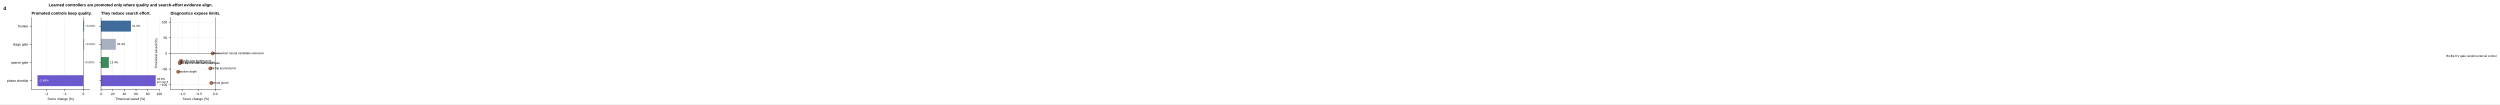
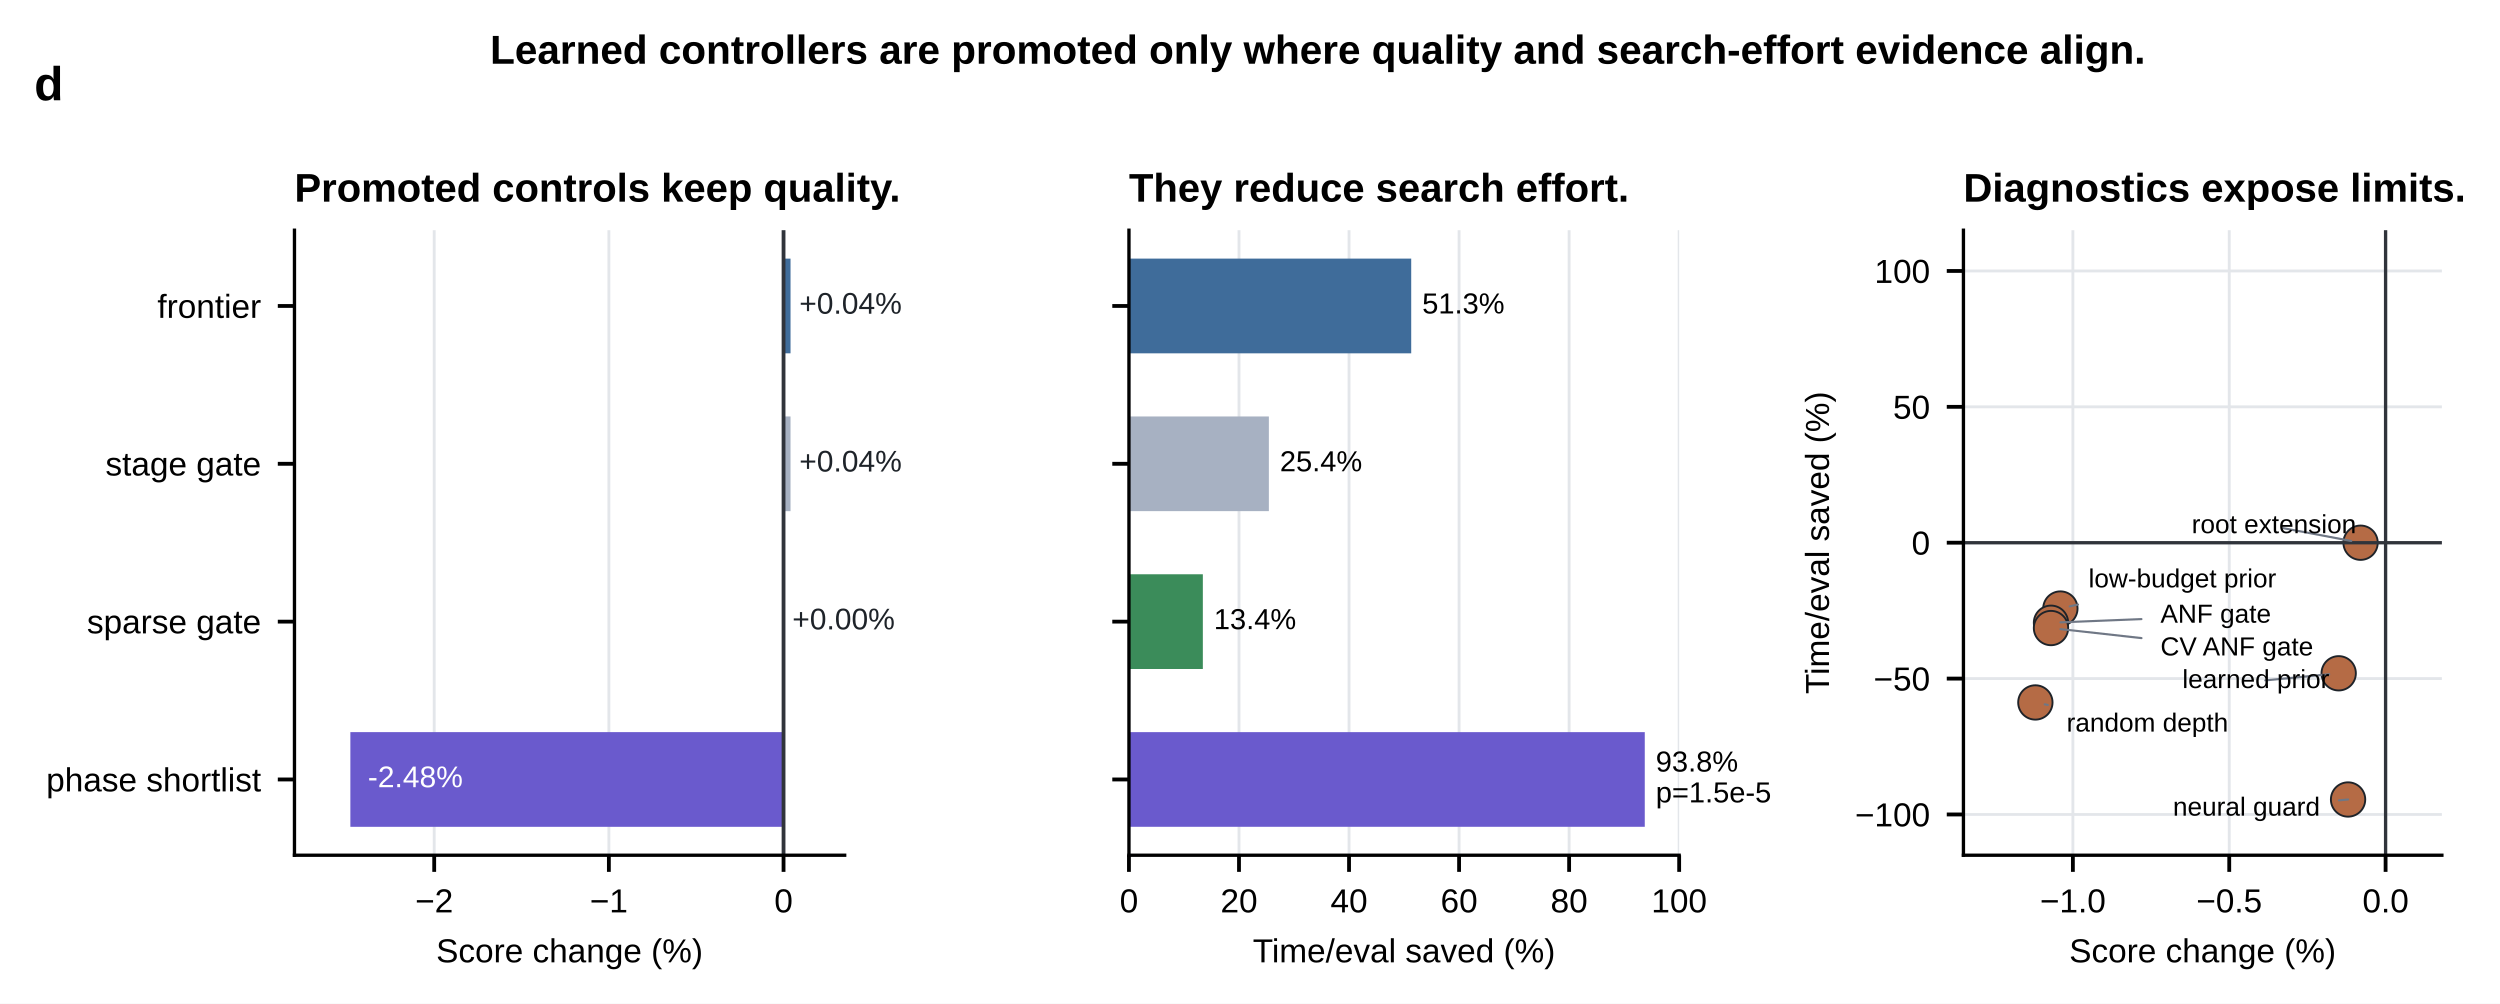
- <svg xmlns="http://www.w3.org/2000/svg" xmlns:xlink="http://www.w3.org/1999/xlink" width="5295.496pt" height="220.531pt" viewBox="0 0 5295.496 220.531" version="1.1">
+ <svg xmlns="http://www.w3.org/2000/svg" xmlns:xlink="http://www.w3.org/1999/xlink" width="525.063pt" height="210.791pt" viewBox="0 0 525.063 210.791" version="1.1">
  <defs>
    <style type="text/css">*{stroke-linejoin: round; stroke-linecap: butt}</style>
  </defs>
  <g id="figure_1">
    <g id="patch_1">
-       <path d="M 0 220.531 L 5295.496 220.531 L 5295.496 0 L 0 0 z " style="fill: #ffffff" />
+       <path d="M 0 210.791 L 525.063 210.791 L 525.063 0 L 0 0 z " style="fill: #ffffff" />
    </g>
    <g id="axes_1">
      <g id="patch_2">
-         <path d="M 66.816 189.36 L 190.352 189.36 L 190.352 36.9 L 66.816 36.9 z " style="fill: #ffffff" />
+         <path d="M 61.846 179.62 L 177.404 179.62 L 177.404 48.351 L 61.846 48.351 z " style="fill: #ffffff" />
      </g>
      <g id="matplotlib.axis_1">
        <g id="xtick_1">
          <g id="line2d_1">
-             <path d="M 98.19 189.36 L 98.19 36.9 " clip-path="url(#pcf28339471)" style="fill: none; stroke: #e3e6ea; stroke-width: 0.6; stroke-linecap: square" />
+             <path d="M 91.194 179.62 L 91.194 48.351 " clip-path="url(#pb774f1482e)" style="fill: none; stroke: #e3e6ea; stroke-width: 0.6; stroke-linecap: square" />
          </g>
          <g id="line2d_2">
            <defs>
              <path id="m3d2e76e041" d="M 0 0 L 0 3.5 " style="stroke: #000000; stroke-width: 0.8" />
            </defs>
            <g>
-               <use xlink:href="#m3d2e76e041" x="98.19" y="189.36" style="stroke: #000000; stroke-width: 0.8" />
+               <use xlink:href="#m3d2e76e041" x="91.194" y="179.62" style="stroke: #000000; stroke-width: 0.8" />
            </g>
          </g>
          <g id="text_1">
-             <text style="font-size: 7px; font-family: 'Arial', 'Helvetica', 'DejaVu Sans', sans-serif; text-anchor: middle" x="98.19" y="201.37" transform="rotate(-0 98.19018 201.3705)">−2</text>
+             <text style="font-size: 7px; font-family: 'Arial', 'Helvetica', 'DejaVu Sans', sans-serif; text-anchor: middle" x="91.194" y="191.63" transform="rotate(-0 91.194 191.6305)">−2</text>
          </g>
        </g>
        <g id="xtick_2">
          <g id="line2d_3">
-             <path d="M 137.408 189.36 L 137.408 36.9 " clip-path="url(#pcf28339471)" style="fill: none; stroke: #e3e6ea; stroke-width: 0.6; stroke-linecap: square" />
+             <path d="M 127.879 179.62 L 127.879 48.351 " clip-path="url(#pb774f1482e)" style="fill: none; stroke: #e3e6ea; stroke-width: 0.6; stroke-linecap: square" />
          </g>
          <g id="line2d_4">
            <g>
-               <use xlink:href="#m3d2e76e041" x="137.408" y="189.36" style="stroke: #000000; stroke-width: 0.8" />
+               <use xlink:href="#m3d2e76e041" x="127.879" y="179.62" style="stroke: #000000; stroke-width: 0.8" />
            </g>
          </g>
          <g id="text_2">
-             <text style="font-size: 7px; font-family: 'Arial', 'Helvetica', 'DejaVu Sans', sans-serif; text-anchor: middle" x="137.408" y="201.37" transform="rotate(-0 137.4079 201.3705)">−1</text>
+             <text style="font-size: 7px; font-family: 'Arial', 'Helvetica', 'DejaVu Sans', sans-serif; text-anchor: middle" x="127.879" y="191.63" transform="rotate(-0 127.879 191.6305)">−1</text>
          </g>
        </g>
        <g id="xtick_3">
          <g id="line2d_5">
-             <path d="M 176.626 189.36 L 176.626 36.9 " clip-path="url(#pcf28339471)" style="fill: none; stroke: #e3e6ea; stroke-width: 0.6; stroke-linecap: square" />
+             <path d="M 164.564 179.62 L 164.564 48.351 " clip-path="url(#pb774f1482e)" style="fill: none; stroke: #e3e6ea; stroke-width: 0.6; stroke-linecap: square" />
          </g>
          <g id="line2d_6">
            <g>
-               <use xlink:href="#m3d2e76e041" x="176.626" y="189.36" style="stroke: #000000; stroke-width: 0.8" />
+               <use xlink:href="#m3d2e76e041" x="164.564" y="179.62" style="stroke: #000000; stroke-width: 0.8" />
            </g>
          </g>
          <g id="text_3">
-             <text style="font-size: 7px; font-family: 'Arial', 'Helvetica', 'DejaVu Sans', sans-serif; text-anchor: middle" x="176.626" y="201.37" transform="rotate(-0 176.6256 201.3705)">0</text>
+             <text style="font-size: 7px; font-family: 'Arial', 'Helvetica', 'DejaVu Sans', sans-serif; text-anchor: middle" x="164.564" y="191.63" transform="rotate(-0 164.564 191.6305)">0</text>
          </g>
        </g>
        <g id="text_4">
-           <text style="font-size: 7px; font-family: 'Arial', 'Helvetica', 'DejaVu Sans', sans-serif; text-anchor: middle" x="128.584" y="211.857" transform="rotate(-0 128.5839 211.8575)">Score change (%)</text>
+           <text style="font-size: 7px; font-family: 'Arial', 'Helvetica', 'DejaVu Sans', sans-serif; text-anchor: middle" x="119.625" y="202.118" transform="rotate(-0 119.6249 202.1175)">Score change (%)</text>
        </g>
      </g>
      <g id="matplotlib.axis_2">
        <g id="ytick_1">
          <g id="line2d_7">
            <defs>
              <path id="m17654f77af" d="M 0 0 L -3.5 0 " style="stroke: #000000; stroke-width: 0.8" />
            </defs>
            <g>
-               <use xlink:href="#m17654f77af" x="66.816" y="55.38" style="stroke: #000000; stroke-width: 0.8" />
+               <use xlink:href="#m17654f77af" x="61.846" y="64.262" style="stroke: #000000; stroke-width: 0.8" />
            </g>
          </g>
          <g id="text_5">
-             <text style="font-size: 7px; font-family: 'Arial', 'Helvetica', 'DejaVu Sans', sans-serif; text-anchor: end" x="59.816" y="57.885" transform="rotate(-0 59.816 57.88523)">frontier</text>
+             <text style="font-size: 7px; font-family: 'Arial', 'Helvetica', 'DejaVu Sans', sans-serif; text-anchor: end" x="54.846" y="66.767" transform="rotate(-0 54.846 66.7673)">frontier</text>
          </g>
        </g>
        <g id="ytick_2">
          <g id="line2d_8">
            <g>
-               <use xlink:href="#m17654f77af" x="66.816" y="93.88" style="stroke: #000000; stroke-width: 0.8" />
+               <use xlink:href="#m17654f77af" x="61.846" y="97.411" style="stroke: #000000; stroke-width: 0.8" />
            </g>
          </g>
          <g id="text_6">
-             <text style="font-size: 7px; font-family: 'Arial', 'Helvetica', 'DejaVu Sans', sans-serif; text-anchor: end" x="59.816" y="96.344" transform="rotate(-0 59.816 96.34422)">stage gate</text>
+             <text style="font-size: 7px; font-family: 'Arial', 'Helvetica', 'DejaVu Sans', sans-serif; text-anchor: end" x="54.846" y="99.875" transform="rotate(-0 54.846 99.87511)">stage gate</text>
          </g>
        </g>
        <g id="ytick_3">
          <g id="line2d_9">
            <g>
-               <use xlink:href="#m17654f77af" x="66.816" y="132.38" style="stroke: #000000; stroke-width: 0.8" />
+               <use xlink:href="#m17654f77af" x="61.846" y="130.56" style="stroke: #000000; stroke-width: 0.8" />
            </g>
          </g>
          <g id="text_7">
-             <text style="font-size: 7px; font-family: 'Arial', 'Helvetica', 'DejaVu Sans', sans-serif; text-anchor: end" x="59.816" y="134.844" transform="rotate(-0 59.816 134.8442)">sparse gate</text>
+             <text style="font-size: 7px; font-family: 'Arial', 'Helvetica', 'DejaVu Sans', sans-serif; text-anchor: end" x="54.846" y="133.024" transform="rotate(-0 54.846 133.0239)">sparse gate</text>
          </g>
        </g>
        <g id="ytick_4">
          <g id="line2d_10">
            <g>
-               <use xlink:href="#m17654f77af" x="66.816" y="170.88" style="stroke: #000000; stroke-width: 0.8" />
+               <use xlink:href="#m17654f77af" x="61.846" y="163.709" style="stroke: #000000; stroke-width: 0.8" />
            </g>
          </g>
          <g id="text_8">
-             <text style="font-size: 7px; font-family: 'Arial', 'Helvetica', 'DejaVu Sans', sans-serif; text-anchor: end" x="59.816" y="173.385" transform="rotate(-0 59.816 173.3852)">phase shortlist</text>
+             <text style="font-size: 7px; font-family: 'Arial', 'Helvetica', 'DejaVu Sans', sans-serif; text-anchor: end" x="54.846" y="166.214" transform="rotate(-0 54.846 166.2138)">phase shortlist</text>
          </g>
        </g>
      </g>
      <g id="patch_3">
-         <path d="M 176.626 43.83 L 178.194 43.83 L 178.194 66.93 L 176.626 66.93 z " clip-path="url(#pcf28339471)" style="fill: #3f6c9a" />
+         <path d="M 164.564 54.317 L 166.031 54.317 L 166.031 74.207 L 164.564 74.207 z " clip-path="url(#pb774f1482e)" style="fill: #3f6c9a" />
      </g>
      <g id="patch_4">
-         <path d="M 176.626 82.33 L 178.194 82.33 L 178.194 105.43 L 176.626 105.43 z " clip-path="url(#pcf28339471)" style="fill: #a7b1c2" />
+         <path d="M 164.564 87.466 L 166.031 87.466 L 166.031 107.356 L 164.564 107.356 z " clip-path="url(#pb774f1482e)" style="fill: #a7b1c2" />
      </g>
      <g id="patch_5">
-         <path d="M 176.626 120.83 L 176.626 120.83 L 176.626 143.93 L 176.626 143.93 z " clip-path="url(#pcf28339471)" style="fill: #3b8c5a" />
+         <path d="M 164.564 120.615 L 164.564 120.615 L 164.564 140.504 L 164.564 140.504 z " clip-path="url(#pb774f1482e)" style="fill: #3b8c5a" />
      </g>
      <g id="patch_6">
-         <path d="M 176.626 159.33 L 79.366 159.33 L 79.366 182.43 L 176.626 182.43 z " clip-path="url(#pcf28339471)" style="fill: #6a5acd" />
+         <path d="M 164.564 153.764 L 73.585 153.764 L 73.585 173.653 L 164.564 173.653 z " clip-path="url(#pb774f1482e)" style="fill: #6a5acd" />
      </g>
      <g id="line2d_11">
-         <path d="M 176.626 189.36 L 176.626 36.9 " clip-path="url(#pcf28339471)" style="fill: none; stroke: #30343b; stroke-width: 0.8; stroke-linecap: square" />
+         <path d="M 164.564 179.62 L 164.564 48.351 " clip-path="url(#pb774f1482e)" style="fill: none; stroke: #30343b; stroke-width: 0.8; stroke-linecap: square" />
      </g>
      <g id="patch_7">
-         <path d="M 66.816 189.36 L 66.816 36.9 " style="fill: none; stroke: #000000; stroke-width: 0.7; stroke-linejoin: miter; stroke-linecap: square" />
+         <path d="M 61.846 179.62 L 61.846 48.351 " style="fill: none; stroke: #000000; stroke-width: 0.7; stroke-linejoin: miter; stroke-linecap: square" />
      </g>
      <g id="patch_8">
-         <path d="M 66.816 189.36 L 190.352 189.36 " style="fill: none; stroke: #000000; stroke-width: 0.7; stroke-linejoin: miter; stroke-linecap: square" />
+         <path d="M 61.846 179.62 L 177.404 179.62 " style="fill: none; stroke: #000000; stroke-width: 0.7; stroke-linejoin: miter; stroke-linecap: square" />
      </g>
      <g id="text_9">
-         <text style="font-size: 6.3px; font-family: 'Arial', 'Helvetica', 'DejaVu Sans', sans-serif; text-anchor: start; fill: #1e2329" x="180.155" y="57.009" transform="rotate(-0 180.1552 57.00865)">+0.04%</text>
+         <text style="font-size: 6.3px; font-family: 'Arial', 'Helvetica', 'DejaVu Sans', sans-serif; text-anchor: start; fill: #1e2329" x="167.866" y="65.891" transform="rotate(-0 167.8657 65.89071)">+0.04%</text>
      </g>
      <g id="text_10">
-         <text style="font-size: 6.3px; font-family: 'Arial', 'Helvetica', 'DejaVu Sans', sans-serif; text-anchor: start; fill: #1e2329" x="180.155" y="95.509" transform="rotate(-0 180.1552 95.50865)">+0.04%</text>
+         <text style="font-size: 6.3px; font-family: 'Arial', 'Helvetica', 'DejaVu Sans', sans-serif; text-anchor: start; fill: #1e2329" x="167.866" y="99.04" transform="rotate(-0 167.8657 99.03955)">+0.04%</text>
      </g>
      <g id="text_11">
-         <text style="font-size: 6.3px; font-family: 'Arial', 'Helvetica', 'DejaVu Sans', sans-serif; text-anchor: start; fill: #1e2329" x="178.587" y="134.009" transform="rotate(-0 178.5865 134.0086)">+0.00%</text>
+         <text style="font-size: 6.3px; font-family: 'Arial', 'Helvetica', 'DejaVu Sans', sans-serif; text-anchor: start; fill: #1e2329" x="166.398" y="132.188" transform="rotate(-0 166.3983 132.1884)">+0.00%</text>
      </g>
      <g id="text_12">
-         <text style="font-size: 6.3px; font-family: 'Arial', 'Helvetica', 'DejaVu Sans', sans-serif; text-anchor: start; fill: #ffffff" x="83.287" y="172.509" transform="rotate(-0 83.28744 172.5086)">-2.48%</text>
+         <text style="font-size: 6.3px; font-family: 'Arial', 'Helvetica', 'DejaVu Sans', sans-serif; text-anchor: start; fill: #ffffff" x="77.254" y="165.337" transform="rotate(-0 77.2537 165.3372)">-2.48%</text>
      </g>
      <g id="text_13">
-         <text style="font-weight: 700; font-size: 8.4px; font-family: 'Arial', 'Helvetica', 'DejaVu Sans', sans-serif; text-anchor: start" x="66.816" y="30.9" transform="rotate(-0 66.816 30.9)">Promoted controls keep quality.</text>
+         <text style="font-weight: 700; font-size: 8.4px; font-family: 'Arial', 'Helvetica', 'DejaVu Sans', sans-serif; text-anchor: start" x="61.846" y="42.351" transform="rotate(-0 61.846 42.35063)">Promoted controls keep quality.</text>
      </g>
    </g>
    <g id="axes_2">
      <g id="patch_9">
-         <path d="M 213.985 189.36 L 337.521 189.36 L 337.521 36.9 L 213.985 36.9 z " style="fill: #ffffff" />
+         <path d="M 237.108 179.62 L 352.666 179.62 L 352.666 48.351 L 237.108 48.351 z " style="fill: #ffffff" />
      </g>
      <g id="matplotlib.axis_3">
        <g id="xtick_4">
          <g id="line2d_12">
-             <path d="M 213.985 189.36 L 213.985 36.9 " clip-path="url(#p69d93a6084)" style="fill: none; stroke: #e3e6ea; stroke-width: 0.6; stroke-linecap: square" />
+             <path d="M 237.108 179.62 L 237.108 48.351 " clip-path="url(#pcdca7e01b0)" style="fill: none; stroke: #e3e6ea; stroke-width: 0.6; stroke-linecap: square" />
          </g>
          <g id="line2d_13">
            <g>
-               <use xlink:href="#m3d2e76e041" x="213.985" y="189.36" style="stroke: #000000; stroke-width: 0.8" />
+               <use xlink:href="#m3d2e76e041" x="237.108" y="179.62" style="stroke: #000000; stroke-width: 0.8" />
            </g>
          </g>
          <g id="text_14">
-             <text style="font-size: 7px; font-family: 'Arial', 'Helvetica', 'DejaVu Sans', sans-serif; text-anchor: middle" x="213.985" y="201.37" transform="rotate(-0 213.9848 201.3705)">0</text>
+             <text style="font-size: 7px; font-family: 'Arial', 'Helvetica', 'DejaVu Sans', sans-serif; text-anchor: middle" x="237.108" y="191.63" transform="rotate(-0 237.1085 191.6305)">0</text>
          </g>
        </g>
        <g id="xtick_5">
          <g id="line2d_14">
-             <path d="M 238.692 189.36 L 238.692 36.9 " clip-path="url(#p69d93a6084)" style="fill: none; stroke: #e3e6ea; stroke-width: 0.6; stroke-linecap: square" />
+             <path d="M 260.22 179.62 L 260.22 48.351 " clip-path="url(#pcdca7e01b0)" style="fill: none; stroke: #e3e6ea; stroke-width: 0.6; stroke-linecap: square" />
          </g>
          <g id="line2d_15">
            <g>
-               <use xlink:href="#m3d2e76e041" x="238.692" y="189.36" style="stroke: #000000; stroke-width: 0.8" />
+               <use xlink:href="#m3d2e76e041" x="260.22" y="179.62" style="stroke: #000000; stroke-width: 0.8" />
            </g>
          </g>
          <g id="text_15">
-             <text style="font-size: 7px; font-family: 'Arial', 'Helvetica', 'DejaVu Sans', sans-serif; text-anchor: middle" x="238.692" y="201.37" transform="rotate(-0 238.6919 201.3705)">20</text>
+             <text style="font-size: 7px; font-family: 'Arial', 'Helvetica', 'DejaVu Sans', sans-serif; text-anchor: middle" x="260.22" y="191.63" transform="rotate(-0 260.22 191.6305)">20</text>
          </g>
        </g>
        <g id="xtick_6">
          <g id="line2d_16">
-             <path d="M 263.399 189.36 L 263.399 36.9 " clip-path="url(#p69d93a6084)" style="fill: none; stroke: #e3e6ea; stroke-width: 0.6; stroke-linecap: square" />
+             <path d="M 283.332 179.62 L 283.332 48.351 " clip-path="url(#pcdca7e01b0)" style="fill: none; stroke: #e3e6ea; stroke-width: 0.6; stroke-linecap: square" />
          </g>
          <g id="line2d_17">
            <g>
-               <use xlink:href="#m3d2e76e041" x="263.399" y="189.36" style="stroke: #000000; stroke-width: 0.8" />
+               <use xlink:href="#m3d2e76e041" x="283.332" y="179.62" style="stroke: #000000; stroke-width: 0.8" />
            </g>
          </g>
          <g id="text_16">
-             <text style="font-size: 7px; font-family: 'Arial', 'Helvetica', 'DejaVu Sans', sans-serif; text-anchor: middle" x="263.399" y="201.37" transform="rotate(-0 263.3991 201.3705)">40</text>
+             <text style="font-size: 7px; font-family: 'Arial', 'Helvetica', 'DejaVu Sans', sans-serif; text-anchor: middle" x="283.332" y="191.63" transform="rotate(-0 283.3316 191.6305)">40</text>
          </g>
        </g>
        <g id="xtick_7">
          <g id="line2d_18">
-             <path d="M 288.106 189.36 L 288.106 36.9 " clip-path="url(#p69d93a6084)" style="fill: none; stroke: #e3e6ea; stroke-width: 0.6; stroke-linecap: square" />
+             <path d="M 306.443 179.62 L 306.443 48.351 " clip-path="url(#pcdca7e01b0)" style="fill: none; stroke: #e3e6ea; stroke-width: 0.6; stroke-linecap: square" />
          </g>
          <g id="line2d_19">
            <g>
-               <use xlink:href="#m3d2e76e041" x="288.106" y="189.36" style="stroke: #000000; stroke-width: 0.8" />
+               <use xlink:href="#m3d2e76e041" x="306.443" y="179.62" style="stroke: #000000; stroke-width: 0.8" />
            </g>
          </g>
          <g id="text_17">
-             <text style="font-size: 7px; font-family: 'Arial', 'Helvetica', 'DejaVu Sans', sans-serif; text-anchor: middle" x="288.106" y="201.37" transform="rotate(-0 288.1063 201.3705)">60</text>
+             <text style="font-size: 7px; font-family: 'Arial', 'Helvetica', 'DejaVu Sans', sans-serif; text-anchor: middle" x="306.443" y="191.63" transform="rotate(-0 306.4432 191.6305)">60</text>
          </g>
        </g>
        <g id="xtick_8">
          <g id="line2d_20">
-             <path d="M 312.813 189.36 L 312.813 36.9 " clip-path="url(#p69d93a6084)" style="fill: none; stroke: #e3e6ea; stroke-width: 0.6; stroke-linecap: square" />
+             <path d="M 329.555 179.62 L 329.555 48.351 " clip-path="url(#pcdca7e01b0)" style="fill: none; stroke: #e3e6ea; stroke-width: 0.6; stroke-linecap: square" />
          </g>
          <g id="line2d_21">
            <g>
-               <use xlink:href="#m3d2e76e041" x="312.813" y="189.36" style="stroke: #000000; stroke-width: 0.8" />
+               <use xlink:href="#m3d2e76e041" x="329.555" y="179.62" style="stroke: #000000; stroke-width: 0.8" />
            </g>
          </g>
          <g id="text_18">
-             <text style="font-size: 7px; font-family: 'Arial', 'Helvetica', 'DejaVu Sans', sans-serif; text-anchor: middle" x="312.813" y="201.37" transform="rotate(-0 312.8134 201.3705)">80</text>
+             <text style="font-size: 7px; font-family: 'Arial', 'Helvetica', 'DejaVu Sans', sans-serif; text-anchor: middle" x="329.555" y="191.63" transform="rotate(-0 329.5547 191.6305)">80</text>
          </g>
        </g>
        <g id="xtick_9">
          <g id="line2d_22">
-             <path d="M 337.521 189.36 L 337.521 36.9 " clip-path="url(#p69d93a6084)" style="fill: none; stroke: #e3e6ea; stroke-width: 0.6; stroke-linecap: square" />
+             <path d="M 352.666 179.62 L 352.666 48.351 " clip-path="url(#pcdca7e01b0)" style="fill: none; stroke: #e3e6ea; stroke-width: 0.6; stroke-linecap: square" />
          </g>
          <g id="line2d_23">
            <g>
-               <use xlink:href="#m3d2e76e041" x="337.521" y="189.36" style="stroke: #000000; stroke-width: 0.8" />
+               <use xlink:href="#m3d2e76e041" x="352.666" y="179.62" style="stroke: #000000; stroke-width: 0.8" />
            </g>
          </g>
          <g id="text_19">
-             <text style="font-size: 7px; font-family: 'Arial', 'Helvetica', 'DejaVu Sans', sans-serif; text-anchor: middle" x="337.521" y="201.37" transform="rotate(-0 337.5206 201.3705)">100</text>
+             <text style="font-size: 7px; font-family: 'Arial', 'Helvetica', 'DejaVu Sans', sans-serif; text-anchor: middle" x="352.666" y="191.63" transform="rotate(-0 352.6663 191.6305)">100</text>
          </g>
        </g>
        <g id="text_20">
-           <text style="font-size: 7px; font-family: 'Arial', 'Helvetica', 'DejaVu Sans', sans-serif; text-anchor: middle" x="275.753" y="211.857" transform="rotate(-0 275.7527 211.8575)">Time/eval saved (%)</text>
+           <text style="font-size: 7px; font-family: 'Arial', 'Helvetica', 'DejaVu Sans', sans-serif; text-anchor: middle" x="294.887" y="202.118" transform="rotate(-0 294.8874 202.1175)">Time/eval saved (%)</text>
        </g>
      </g>
      <g id="matplotlib.axis_4">
        <g id="ytick_5">
          <g id="line2d_24">
            <g>
-               <use xlink:href="#m17654f77af" x="213.985" y="55.38" style="stroke: #000000; stroke-width: 0.8" />
+               <use xlink:href="#m17654f77af" x="237.108" y="64.262" style="stroke: #000000; stroke-width: 0.8" />
            </g>
          </g>
        </g>
        <g id="ytick_6">
          <g id="line2d_25">
            <g>
-               <use xlink:href="#m17654f77af" x="213.985" y="93.88" style="stroke: #000000; stroke-width: 0.8" />
+               <use xlink:href="#m17654f77af" x="237.108" y="97.411" style="stroke: #000000; stroke-width: 0.8" />
            </g>
          </g>
        </g>
        <g id="ytick_7">
          <g id="line2d_26">
            <g>
-               <use xlink:href="#m17654f77af" x="213.985" y="132.38" style="stroke: #000000; stroke-width: 0.8" />
+               <use xlink:href="#m17654f77af" x="237.108" y="130.56" style="stroke: #000000; stroke-width: 0.8" />
            </g>
          </g>
        </g>
        <g id="ytick_8">
          <g id="line2d_27">
            <g>
-               <use xlink:href="#m17654f77af" x="213.985" y="170.88" style="stroke: #000000; stroke-width: 0.8" />
+               <use xlink:href="#m17654f77af" x="237.108" y="163.709" style="stroke: #000000; stroke-width: 0.8" />
            </g>
          </g>
        </g>
      </g>
      <g id="patch_10">
-         <path d="M 213.985 43.83 L 277.359 43.83 L 277.359 66.93 L 213.985 66.93 z " clip-path="url(#p69d93a6084)" style="fill: #3f6c9a" />
+         <path d="M 237.108 54.317 L 296.39 54.317 L 296.39 74.207 L 237.108 74.207 z " clip-path="url(#pcdca7e01b0)" style="fill: #3f6c9a" />
      </g>
      <g id="patch_11">
-         <path d="M 213.985 82.33 L 245.4 82.33 L 245.4 105.43 L 213.985 105.43 z " clip-path="url(#p69d93a6084)" style="fill: #a7b1c2" />
+         <path d="M 237.108 87.466 L 266.495 87.466 L 266.495 107.356 L 237.108 107.356 z " clip-path="url(#pcdca7e01b0)" style="fill: #a7b1c2" />
      </g>
      <g id="patch_12">
-         <path d="M 213.985 120.83 L 230.576 120.83 L 230.576 143.93 L 213.985 143.93 z " clip-path="url(#p69d93a6084)" style="fill: #3b8c5a" />
+         <path d="M 237.108 120.615 L 252.628 120.615 L 252.628 140.504 L 237.108 140.504 z " clip-path="url(#pcdca7e01b0)" style="fill: #3b8c5a" />
      </g>
      <g id="patch_13">
-         <path d="M 213.985 159.33 L 329.8 159.33 L 329.8 182.43 L 213.985 182.43 z " clip-path="url(#p69d93a6084)" style="fill: #6a5acd" />
+         <path d="M 237.108 153.764 L 345.444 153.764 L 345.444 173.653 L 237.108 173.653 z " clip-path="url(#pcdca7e01b0)" style="fill: #6a5acd" />
      </g>
      <g id="patch_14">
-         <path d="M 213.985 189.36 L 213.985 36.9 " style="fill: none; stroke: #000000; stroke-width: 0.7; stroke-linejoin: miter; stroke-linecap: square" />
+         <path d="M 237.108 179.62 L 237.108 48.351 " style="fill: none; stroke: #000000; stroke-width: 0.7; stroke-linejoin: miter; stroke-linecap: square" />
      </g>
      <g id="patch_15">
-         <path d="M 213.985 189.36 L 337.521 189.36 " style="fill: none; stroke: #000000; stroke-width: 0.7; stroke-linejoin: miter; stroke-linecap: square" />
+         <path d="M 237.108 179.62 L 352.666 179.62 " style="fill: none; stroke: #000000; stroke-width: 0.7; stroke-linejoin: miter; stroke-linecap: square" />
      </g>
      <g id="text_21">
-         <text style="font-size: 6.1px; font-family: 'Arial', 'Helvetica', 'DejaVu Sans', sans-serif; text-anchor: start" x="279.829" y="56.957" transform="rotate(-0 279.8294 56.95694)">51.3%</text>
+         <text style="font-size: 6.1px; font-family: 'Arial', 'Helvetica', 'DejaVu Sans', sans-serif; text-anchor: start" x="298.701" y="65.839" transform="rotate(-0 298.7008 65.83901)">51.3%</text>
      </g>
      <g id="text_22">
-         <text style="font-size: 6.1px; font-family: 'Arial', 'Helvetica', 'DejaVu Sans', sans-serif; text-anchor: start" x="247.871" y="95.457" transform="rotate(-0 247.8706 95.45695)">25.4%</text>
+         <text style="font-size: 6.1px; font-family: 'Arial', 'Helvetica', 'DejaVu Sans', sans-serif; text-anchor: start" x="268.806" y="98.988" transform="rotate(-0 268.806 98.98784)">25.4%</text>
      </g>
      <g id="text_23">
-         <text style="font-size: 6.1px; font-family: 'Arial', 'Helvetica', 'DejaVu Sans', sans-serif; text-anchor: start" x="233.046" y="133.957" transform="rotate(-0 233.0463 133.9569)">13.4%</text>
+         <text style="font-size: 6.1px; font-family: 'Arial', 'Helvetica', 'DejaVu Sans', sans-serif; text-anchor: start" x="254.939" y="132.137" transform="rotate(-0 254.9391 132.1367)">13.4%</text>
      </g>
      <g id="text_24">
-         <text style="font-size: 6.1px; font-family: 'Arial', 'Helvetica', 'DejaVu Sans', sans-serif" transform="translate(332.2703 169.2201)">93.8%</text>
-         <text style="font-size: 6.1px; font-family: 'Arial', 'Helvetica', 'DejaVu Sans', sans-serif" transform="translate(332.2703 175.6938)">p=1.5e-5</text>
+         <text style="font-size: 6.1px; font-family: 'Arial', 'Helvetica', 'DejaVu Sans', sans-serif" transform="translate(347.7551 162.0487)">93.8%</text>
+         <text style="font-size: 6.1px; font-family: 'Arial', 'Helvetica', 'DejaVu Sans', sans-serif" transform="translate(347.7551 168.5223)">p=1.5e-5</text>
      </g>
      <g id="text_25">
-         <text style="font-weight: 700; font-size: 8.4px; font-family: 'Arial', 'Helvetica', 'DejaVu Sans', sans-serif; text-anchor: start" x="213.985" y="30.9" transform="rotate(-0 213.9848 30.9)">They reduce search effort.</text>
+         <text style="font-weight: 700; font-size: 8.4px; font-family: 'Arial', 'Helvetica', 'DejaVu Sans', sans-serif; text-anchor: start" x="237.108" y="42.351" transform="rotate(-0 237.1085 42.35063)">They reduce search effort.</text>
      </g>
    </g>
    <g id="axes_3">
      <g id="patch_16">
-         <path d="M 361.154 189.36 L 468.576 189.36 L 468.576 36.9 L 361.154 36.9 z " style="fill: #ffffff" />
+         <path d="M 412.371 179.62 L 512.856 179.62 L 512.856 48.351 L 412.371 48.351 z " style="fill: #ffffff" />
      </g>
      <g id="matplotlib.axis_5">
        <g id="xtick_10">
          <g id="line2d_28">
-             <path d="M 385.727 189.36 L 385.727 36.9 " clip-path="url(#p81c28046bd)" style="fill: none; stroke: #e3e6ea; stroke-width: 0.6; stroke-linecap: square" />
+             <path d="M 435.358 179.62 L 435.358 48.351 " clip-path="url(#p920092bc43)" style="fill: none; stroke: #e3e6ea; stroke-width: 0.6; stroke-linecap: square" />
          </g>
          <g id="line2d_29">
            <g>
-               <use xlink:href="#m3d2e76e041" x="385.727" y="189.36" style="stroke: #000000; stroke-width: 0.8" />
+               <use xlink:href="#m3d2e76e041" x="435.358" y="179.62" style="stroke: #000000; stroke-width: 0.8" />
            </g>
          </g>
          <g id="text_26">
-             <text style="font-size: 7px; font-family: 'Arial', 'Helvetica', 'DejaVu Sans', sans-serif; text-anchor: middle" x="385.727" y="201.37" transform="rotate(-0 385.7273 201.3705)">−1.0</text>
+             <text style="font-size: 7px; font-family: 'Arial', 'Helvetica', 'DejaVu Sans', sans-serif; text-anchor: middle" x="435.358" y="191.63" transform="rotate(-0 435.3578 191.6305)">−1.0</text>
          </g>
        </g>
        <g id="xtick_11">
          <g id="line2d_30">
-             <path d="M 420.833 189.36 L 420.833 36.9 " clip-path="url(#p81c28046bd)" style="fill: none; stroke: #e3e6ea; stroke-width: 0.6; stroke-linecap: square" />
+             <path d="M 468.196 179.62 L 468.196 48.351 " clip-path="url(#p920092bc43)" style="fill: none; stroke: #e3e6ea; stroke-width: 0.6; stroke-linecap: square" />
          </g>
          <g id="line2d_31">
            <g>
-               <use xlink:href="#m3d2e76e041" x="420.833" y="189.36" style="stroke: #000000; stroke-width: 0.8" />
+               <use xlink:href="#m3d2e76e041" x="468.196" y="179.62" style="stroke: #000000; stroke-width: 0.8" />
            </g>
          </g>
          <g id="text_27">
-             <text style="font-size: 7px; font-family: 'Arial', 'Helvetica', 'DejaVu Sans', sans-serif; text-anchor: middle" x="420.833" y="201.37" transform="rotate(-0 420.8327 201.3705)">−0.5</text>
+             <text style="font-size: 7px; font-family: 'Arial', 'Helvetica', 'DejaVu Sans', sans-serif; text-anchor: middle" x="468.196" y="191.63" transform="rotate(-0 468.196 191.6305)">−0.5</text>
          </g>
        </g>
        <g id="xtick_12">
          <g id="line2d_32">
-             <path d="M 455.938 189.36 L 455.938 36.9 " clip-path="url(#p81c28046bd)" style="fill: none; stroke: #e3e6ea; stroke-width: 0.6; stroke-linecap: square" />
+             <path d="M 501.034 179.62 L 501.034 48.351 " clip-path="url(#p920092bc43)" style="fill: none; stroke: #e3e6ea; stroke-width: 0.6; stroke-linecap: square" />
          </g>
          <g id="line2d_33">
            <g>
-               <use xlink:href="#m3d2e76e041" x="455.938" y="189.36" style="stroke: #000000; stroke-width: 0.8" />
+               <use xlink:href="#m3d2e76e041" x="501.034" y="179.62" style="stroke: #000000; stroke-width: 0.8" />
            </g>
          </g>
          <g id="text_28">
-             <text style="font-size: 7px; font-family: 'Arial', 'Helvetica', 'DejaVu Sans', sans-serif; text-anchor: middle" x="455.938" y="201.37" transform="rotate(-0 455.9381 201.3705)">0.0</text>
+             <text style="font-size: 7px; font-family: 'Arial', 'Helvetica', 'DejaVu Sans', sans-serif; text-anchor: middle" x="501.034" y="191.63" transform="rotate(-0 501.0342 191.6305)">0.0</text>
          </g>
        </g>
        <g id="text_29">
-           <text style="font-size: 7px; font-family: 'Arial', 'Helvetica', 'DejaVu Sans', sans-serif; text-anchor: middle" x="414.865" y="211.857" transform="rotate(-0 414.8648 211.8575)">Score change (%)</text>
+           <text style="font-size: 7px; font-family: 'Arial', 'Helvetica', 'DejaVu Sans', sans-serif; text-anchor: middle" x="462.613" y="202.118" transform="rotate(-0 462.6135 202.1175)">Score change (%)</text>
        </g>
      </g>
      <g id="matplotlib.axis_6">
        <g id="ytick_9">
          <g id="line2d_34">
-             <path d="M 361.154 179.417 L 468.576 179.417 " clip-path="url(#p81c28046bd)" style="fill: none; stroke: #e3e6ea; stroke-width: 0.6; stroke-linecap: square" />
+             <path d="M 412.371 171.059 L 512.856 171.059 " clip-path="url(#p920092bc43)" style="fill: none; stroke: #e3e6ea; stroke-width: 0.6; stroke-linecap: square" />
          </g>
          <g id="line2d_35">
            <g>
-               <use xlink:href="#m17654f77af" x="361.154" y="179.417" style="stroke: #000000; stroke-width: 0.8" />
+               <use xlink:href="#m17654f77af" x="412.371" y="171.059" style="stroke: #000000; stroke-width: 0.8" />
            </g>
          </g>
          <g id="text_30">
-             <text style="font-size: 7px; font-family: 'Arial', 'Helvetica', 'DejaVu Sans', sans-serif; text-anchor: end" x="354.154" y="181.922" transform="rotate(-0 354.1535 181.9222)">−100</text>
+             <text style="font-size: 7px; font-family: 'Arial', 'Helvetica', 'DejaVu Sans', sans-serif; text-anchor: end" x="405.371" y="173.564" transform="rotate(-0 405.371 173.5642)">−100</text>
          </g>
        </g>
        <g id="ytick_10">
          <g id="line2d_36">
-             <path d="M 361.154 146.273 L 468.576 146.273 " clip-path="url(#p81c28046bd)" style="fill: none; stroke: #e3e6ea; stroke-width: 0.6; stroke-linecap: square" />
+             <path d="M 412.371 142.522 L 512.856 142.522 " clip-path="url(#p920092bc43)" style="fill: none; stroke: #e3e6ea; stroke-width: 0.6; stroke-linecap: square" />
          </g>
          <g id="line2d_37">
            <g>
-               <use xlink:href="#m17654f77af" x="361.154" y="146.273" style="stroke: #000000; stroke-width: 0.8" />
+               <use xlink:href="#m17654f77af" x="412.371" y="142.522" style="stroke: #000000; stroke-width: 0.8" />
            </g>
          </g>
          <g id="text_31">
-             <text style="font-size: 7px; font-family: 'Arial', 'Helvetica', 'DejaVu Sans', sans-serif; text-anchor: end" x="354.154" y="148.779" transform="rotate(-0 354.1535 148.7787)">−50</text>
+             <text style="font-size: 7px; font-family: 'Arial', 'Helvetica', 'DejaVu Sans', sans-serif; text-anchor: end" x="405.371" y="145.027" transform="rotate(-0 405.371 145.0274)">−50</text>
          </g>
        </g>
        <g id="ytick_11">
          <g id="line2d_38">
-             <path d="M 361.154 113.13 L 468.576 113.13 " clip-path="url(#p81c28046bd)" style="fill: none; stroke: #e3e6ea; stroke-width: 0.6; stroke-linecap: square" />
+             <path d="M 412.371 113.985 L 512.856 113.985 " clip-path="url(#p920092bc43)" style="fill: none; stroke: #e3e6ea; stroke-width: 0.6; stroke-linecap: square" />
          </g>
          <g id="line2d_39">
            <g>
-               <use xlink:href="#m17654f77af" x="361.154" y="113.13" style="stroke: #000000; stroke-width: 0.8" />
+               <use xlink:href="#m17654f77af" x="412.371" y="113.985" style="stroke: #000000; stroke-width: 0.8" />
            </g>
          </g>
          <g id="text_32">
-             <text style="font-size: 7px; font-family: 'Arial', 'Helvetica', 'DejaVu Sans', sans-serif; text-anchor: end" x="354.154" y="115.635" transform="rotate(-0 354.1535 115.6352)">0</text>
+             <text style="font-size: 7px; font-family: 'Arial', 'Helvetica', 'DejaVu Sans', sans-serif; text-anchor: end" x="405.371" y="116.491" transform="rotate(-0 405.371 116.4905)">0</text>
          </g>
        </g>
        <g id="ytick_12">
          <g id="line2d_40">
-             <path d="M 361.154 79.987 L 468.576 79.987 " clip-path="url(#p81c28046bd)" style="fill: none; stroke: #e3e6ea; stroke-width: 0.6; stroke-linecap: square" />
+             <path d="M 412.371 85.448 L 512.856 85.448 " clip-path="url(#p920092bc43)" style="fill: none; stroke: #e3e6ea; stroke-width: 0.6; stroke-linecap: square" />
          </g>
          <g id="line2d_41">
            <g>
-               <use xlink:href="#m17654f77af" x="361.154" y="79.987" style="stroke: #000000; stroke-width: 0.8" />
+               <use xlink:href="#m17654f77af" x="412.371" y="85.448" style="stroke: #000000; stroke-width: 0.8" />
            </g>
          </g>
          <g id="text_33">
-             <text style="font-size: 7px; font-family: 'Arial', 'Helvetica', 'DejaVu Sans', sans-serif; text-anchor: end" x="354.154" y="82.492" transform="rotate(-0 354.1535 82.49176)">50</text>
+             <text style="font-size: 7px; font-family: 'Arial', 'Helvetica', 'DejaVu Sans', sans-serif; text-anchor: end" x="405.371" y="87.954" transform="rotate(-0 405.371 87.95373)">50</text>
          </g>
        </g>
        <g id="ytick_13">
          <g id="line2d_42">
-             <path d="M 361.154 46.843 L 468.576 46.843 " clip-path="url(#p81c28046bd)" style="fill: none; stroke: #e3e6ea; stroke-width: 0.6; stroke-linecap: square" />
+             <path d="M 412.371 56.912 L 512.856 56.912 " clip-path="url(#p920092bc43)" style="fill: none; stroke: #e3e6ea; stroke-width: 0.6; stroke-linecap: square" />
          </g>
          <g id="line2d_43">
            <g>
-               <use xlink:href="#m17654f77af" x="361.154" y="46.843" style="stroke: #000000; stroke-width: 0.8" />
+               <use xlink:href="#m17654f77af" x="412.371" y="56.912" style="stroke: #000000; stroke-width: 0.8" />
            </g>
          </g>
          <g id="text_34">
-             <text style="font-size: 7px; font-family: 'Arial', 'Helvetica', 'DejaVu Sans', sans-serif; text-anchor: end" x="354.154" y="49.348" transform="rotate(-0 354.1535 49.34828)">100</text>
+             <text style="font-size: 7px; font-family: 'Arial', 'Helvetica', 'DejaVu Sans', sans-serif; text-anchor: end" x="405.371" y="59.417" transform="rotate(-0 405.371 59.41691)">100</text>
          </g>
        </g>
        <g id="text_35">
-           <text style="font-size: 7px; font-family: 'Arial', 'Helvetica', 'DejaVu Sans', sans-serif; text-anchor: middle" x="332.914" y="113.13" transform="rotate(-90 332.9139 113.13)">Time/eval saved (%)</text>
+           <text style="font-size: 7px; font-family: 'Arial', 'Helvetica', 'DejaVu Sans', sans-serif; text-anchor: middle" x="384.131" y="113.985" transform="rotate(-90 384.1313 113.9853)">Time/eval saved (%)</text>
        </g>
      </g>
      <g id="PathCollection_1">
        <defs>
          <path id="m7246512e9c" d="M 0 3.606 C 0.956 3.606 1.873 3.226 2.55 2.55 C 3.226 1.873 3.606 0.956 3.606 0 C 3.606 -0.956 3.226 -1.873 2.55 -2.55 C 1.873 -3.226 0.956 -3.606 0 -3.606 C -0.956 -3.606 -1.873 -3.226 -2.55 -2.55 C -3.226 -1.873 -3.606 -0.956 -3.606 0 C -3.606 0.956 -3.226 1.873 -2.55 2.55 C -1.873 3.226 -0.956 3.606 0 3.606 z " style="stroke: #1e2329; stroke-width: 0.4" />
        </defs>
-         <g clip-path="url(#p81c28046bd)">
-           <use xlink:href="#m7246512e9c" x="377.302" y="152.093" style="fill: #b56b45; stroke: #1e2329; stroke-width: 0.4" />
+         <g clip-path="url(#p920092bc43)">
+           <use xlink:href="#m7246512e9c" x="427.477" y="147.533" style="fill: #b56b45; stroke: #1e2329; stroke-width: 0.4" />
        </g>
      </g>
      <g id="PathCollection_2">
-         <g clip-path="url(#p81c28046bd)">
-           <use xlink:href="#m7246512e9c" x="445.406" y="144.981" style="fill: #b56b45; stroke: #1e2329; stroke-width: 0.4" />
+         <g clip-path="url(#p920092bc43)">
+           <use xlink:href="#m7246512e9c" x="491.183" y="141.409" style="fill: #b56b45; stroke: #1e2329; stroke-width: 0.4" />
        </g>
      </g>
      <g id="PathCollection_3">
-         <g clip-path="url(#p81c28046bd)">
-           <use xlink:href="#m7246512e9c" x="382.919" y="129.185" style="fill: #b56b45; stroke: #1e2329; stroke-width: 0.4" />
+         <g clip-path="url(#p920092bc43)">
+           <use xlink:href="#m7246512e9c" x="432.731" y="127.809" style="fill: #b56b45; stroke: #1e2329; stroke-width: 0.4" />
        </g>
      </g>
      <g id="PathCollection_4">
-         <g clip-path="url(#p81c28046bd)">
-           <use xlink:href="#m7246512e9c" x="380.813" y="132.652" style="fill: #b56b45; stroke: #1e2329; stroke-width: 0.4" />
+         <g clip-path="url(#p920092bc43)">
+           <use xlink:href="#m7246512e9c" x="430.76" y="130.793" style="fill: #b56b45; stroke: #1e2329; stroke-width: 0.4" />
        </g>
      </g>
      <g id="PathCollection_5">
-         <g clip-path="url(#p81c28046bd)">
-           <use xlink:href="#m7246512e9c" x="380.813" y="133.944" style="fill: #b56b45; stroke: #1e2329; stroke-width: 0.4" />
+         <g clip-path="url(#p920092bc43)">
+           <use xlink:href="#m7246512e9c" x="430.76" y="131.906" style="fill: #b56b45; stroke: #1e2329; stroke-width: 0.4" />
        </g>
      </g>
      <g id="PathCollection_6">
-         <g clip-path="url(#p81c28046bd)">
-           <use xlink:href="#m7246512e9c" x="5180.42" y="119.056" style="fill: #b56b45; stroke: #1e2329; stroke-width: 0.4" />
+         <g clip-path="url(#p920092bc43)">
+           <use xlink:href="#m7246512e9c" x="493.153" y="167.914" style="fill: #b56b45; stroke: #1e2329; stroke-width: 0.4" />
        </g>
      </g>
      <g id="PathCollection_7">
-         <g clip-path="url(#p81c28046bd)">
-           <use xlink:href="#m7246512e9c" x="447.513" y="175.765" style="fill: #b56b45; stroke: #1e2329; stroke-width: 0.4" />
-         </g>
-       </g>
-       <g id="PathCollection_8">
-         <g clip-path="url(#p81c28046bd)">
-           <use xlink:href="#m7246512e9c" x="450.321" y="113.13" style="fill: #b56b45; stroke: #1e2329; stroke-width: 0.4" />
+         <g clip-path="url(#p920092bc43)">
+           <use xlink:href="#m7246512e9c" x="495.78" y="113.985" style="fill: #b56b45; stroke: #1e2329; stroke-width: 0.4" />
        </g>
      </g>
      <g id="line2d_44">
-         <path d="M 455.938 189.36 L 455.938 36.9 " clip-path="url(#p81c28046bd)" style="fill: none; stroke: #30343b; stroke-width: 0.7; stroke-linecap: square" />
+         <path d="M 501.034 179.62 L 501.034 48.351 " clip-path="url(#p920092bc43)" style="fill: none; stroke: #30343b; stroke-width: 0.7; stroke-linecap: square" />
      </g>
      <g id="line2d_45">
-         <path d="M 361.154 113.13 L 468.576 113.13 " clip-path="url(#p81c28046bd)" style="fill: none; stroke: #30343b; stroke-width: 0.7; stroke-linecap: square" />
+         <path d="M 412.371 113.985 L 512.856 113.985 " clip-path="url(#p920092bc43)" style="fill: none; stroke: #30343b; stroke-width: 0.7; stroke-linecap: square" />
      </g>
      <g id="patch_17">
-         <path d="M 361.154 189.36 L 361.154 36.9 " style="fill: none; stroke: #000000; stroke-width: 0.7; stroke-linejoin: miter; stroke-linecap: square" />
+         <path d="M 412.371 179.62 L 412.371 48.351 " style="fill: none; stroke: #000000; stroke-width: 0.7; stroke-linejoin: miter; stroke-linecap: square" />
      </g>
      <g id="patch_18">
-         <path d="M 361.154 189.36 L 468.576 189.36 " style="fill: none; stroke: #000000; stroke-width: 0.7; stroke-linejoin: miter; stroke-linecap: square" />
+         <path d="M 412.371 179.62 L 512.856 179.62 " style="fill: none; stroke: #000000; stroke-width: 0.7; stroke-linejoin: miter; stroke-linecap: square" />
+       </g>
+       <g id="patch_19">
+         <path d="M 430.085 148.053 Q 429.762 147.989 429.44 147.925 " style="fill: none; stroke: #6f7785; stroke-width: 0.45; stroke-linecap: round" />
      </g>
      <g id="text_36">
-         <text style="font-size: 6.2px; font-family: 'Arial', 'Helvetica', 'DejaVu Sans', sans-serif; text-anchor: start" x="378.706" y="153.696" transform="rotate(-0 378.7062 153.6963)">random depth</text>
+         <g clip-path="url(#p920092bc43)">
+           <text style="font-size: 5.5px; font-family: 'Arial', 'Helvetica', 'DejaVu Sans', sans-serif; text-anchor: start" x="434.044" y="153.646" transform="rotate(-0 434.0442 153.6465)">random depth</text>
+         </g>
+       </g>
+       <g id="patch_20">
+         <path d="M 475.775 142.9 Q 482.484 142.251 489.193 141.602 " style="fill: none; stroke: #6f7785; stroke-width: 0.45; stroke-linecap: round" />
      </g>
      <g id="text_37">
-         <text style="font-size: 6.2px; font-family: 'Arial', 'Helvetica', 'DejaVu Sans', sans-serif; text-anchor: start" x="446.811" y="146.621" transform="rotate(-0 446.8107 146.6215)">Bit-flip learned prior</text>
+         <g clip-path="url(#p920092bc43)">
+           <text style="font-size: 5.5px; font-family: 'Arial', 'Helvetica', 'DejaVu Sans', sans-serif; text-anchor: start" x="458.345" y="144.515" transform="rotate(-0 458.3445 144.5147)">learned prior</text>
+         </g>
+       </g>
+       <g id="patch_21">
+         <path d="M 436.428 126.967 Q 435.556 127.165 434.684 127.364 " style="fill: none; stroke: #6f7785; stroke-width: 0.45; stroke-linecap: round" />
      </g>
      <g id="text_38">
-         <text style="font-size: 6.2px; font-family: 'Arial', 'Helvetica', 'DejaVu Sans', sans-serif; text-anchor: start" x="384.323" y="130.789" transform="rotate(-0 384.3231 130.789)">Bit-flip low-budget prior</text>
+         <g clip-path="url(#p920092bc43)">
+           <text style="font-size: 5.5px; font-family: 'Arial', 'Helvetica', 'DejaVu Sans', sans-serif; text-anchor: start" x="438.642" y="123.365" transform="rotate(-0 438.6416 123.3652)">low-budget prior</text>
+         </g>
+       </g>
+       <g id="patch_22">
+         <path d="M 449.753 130.026 Q 441.256 130.369 432.759 130.713 " style="fill: none; stroke: #6f7785; stroke-width: 0.45; stroke-linecap: round" />
      </g>
      <g id="text_39">
-         <text style="font-size: 6.2px; font-family: 'Arial', 'Helvetica', 'DejaVu Sans', sans-serif; text-anchor: start" x="382.217" y="134.256" transform="rotate(-0 382.2168 134.2558)">Bit-flip ANF-term prior gate</text>
+         <g clip-path="url(#p920092bc43)">
+           <text style="font-size: 5.5px; font-family: 'Arial', 'Helvetica', 'DejaVu Sans', sans-serif; text-anchor: start" x="453.747" y="130.785" transform="rotate(-0 453.7472 130.7848)">ANF gate</text>
+         </g>
+       </g>
+       <g id="patch_23">
+         <path d="M 449.765 134.018 Q 441.258 133.073 432.751 132.128 " style="fill: none; stroke: #6f7785; stroke-width: 0.45; stroke-linecap: round" />
      </g>
      <g id="text_40">
-         <text style="font-size: 6.2px; font-family: 'Arial', 'Helvetica', 'DejaVu Sans', sans-serif; text-anchor: start" x="382.217" y="135.548" transform="rotate(-0 382.2168 135.5484)">Bit-flip CV ANF-term prior gate</text>
+         <g clip-path="url(#p920092bc43)">
+           <text style="font-size: 5.5px; font-family: 'Arial', 'Helvetica', 'DejaVu Sans', sans-serif; text-anchor: start" x="453.747" y="137.667" transform="rotate(-0 453.7472 137.6672)">CV ANF gate</text>
+         </g>
+       </g>
+       <g id="patch_24">
+         <path d="M 491.245 168.093 Q 492.199 168.004 493.153 167.914 " style="fill: none; stroke: #6f7785; stroke-width: 0.45; stroke-linecap: round" />
      </g>
      <g id="text_41">
-         <text style="font-size: 6.2px; font-family: 'Arial', 'Helvetica', 'DejaVu Sans', sans-serif; text-anchor: start" x="5181.824" y="120.66" transform="rotate(-0 5181.824 120.6603)">Bit-flip CV gate random-interval control</text>
+         <g clip-path="url(#p920092bc43)">
+           <text style="font-size: 5.5px; font-family: 'Arial', 'Helvetica', 'DejaVu Sans', sans-serif; text-anchor: start" x="456.374" y="171.307" transform="rotate(-0 456.3742 171.3071)">neural guard</text>
+         </g>
+       </g>
+       <g id="patch_25">
+         <path d="M 479.556 110.931 Q 486.684 112.273 493.811 113.615 " style="fill: none; stroke: #6f7785; stroke-width: 0.45; stroke-linecap: round" />
      </g>
      <g id="text_42">
-         <text style="font-size: 6.2px; font-family: 'Arial', 'Helvetica', 'DejaVu Sans', sans-serif; text-anchor: start" x="448.917" y="177.331" transform="rotate(-0 448.917 177.331)">neural guard</text>
+         <g clip-path="url(#p920092bc43)">
+           <text style="font-size: 5.5px; font-family: 'Arial', 'Helvetica', 'DejaVu Sans', sans-serif; text-anchor: start" x="460.315" y="111.983" transform="rotate(-0 460.3148 111.9827)">root extension</text>
+         </g>
      </g>
      <g id="text_43">
-         <text style="font-size: 6.2px; font-family: 'Arial', 'Helvetica', 'DejaVu Sans', sans-serif; text-anchor: start" x="451.725" y="114.733" transform="rotate(-0 451.7254 114.7328)">Root-action neural candidate extension</text>
-       </g>
-       <g id="text_44">
-         <text style="font-weight: 700; font-size: 8.4px; font-family: 'Arial', 'Helvetica', 'DejaVu Sans', sans-serif; text-anchor: start" x="361.154" y="30.9" transform="rotate(-0 361.1535 30.9)">Diagnostics expose limits.</text>
-       </g>
+         <text style="font-weight: 700; font-size: 8.4px; font-family: 'Arial', 'Helvetica', 'DejaVu Sans', sans-serif; text-anchor: start" x="412.371" y="42.351" transform="rotate(-0 412.371 42.35063)">Diagnostics expose limits.</text>
+       </g>
+     </g>
+     <g id="text_44">
+       <text style="font-weight: 700; font-size: 10px; font-family: 'Arial', 'Helvetica', 'DejaVu Sans', sans-serif; text-anchor: start" x="7.2" y="21.06" transform="rotate(-0 7.2 21.06)">d</text>
    </g>
    <g id="text_45">
-       <text style="font-weight: 700; font-size: 10px; font-family: 'Arial', 'Helvetica', 'DejaVu Sans', sans-serif; text-anchor: start" x="7.2" y="21.06" transform="rotate(-0 7.2 21.06)">d</text>
-     </g>
-     <g id="text_46">
      <text style="font-weight: 700; font-size: 8.5px; font-family: 'Arial', 'Helvetica', 'DejaVu Sans', sans-serif; text-anchor: middle" x="276.768" y="13.388" transform="rotate(-0 276.768 13.38773)">Learned controllers are promoted only where quality and search-effort evidence align.</text>
    </g>
  </g>
  <defs>
-     <clipPath id="pcf28339471">
-       <rect x="66.816" y="36.9" width="123.536" height="152.46" />
+     <clipPath id="pb774f1482e">
+       <rect x="61.846" y="48.351" width="115.558" height="131.269" />
    </clipPath>
-     <clipPath id="p69d93a6084">
-       <rect x="213.985" y="36.9" width="123.536" height="152.46" />
+     <clipPath id="pcdca7e01b0">
+       <rect x="237.108" y="48.351" width="115.558" height="131.269" />
    </clipPath>
-     <clipPath id="p81c28046bd">
-       <rect x="361.154" y="36.9" width="107.422" height="152.46" />
+     <clipPath id="p920092bc43">
+       <rect x="412.371" y="48.351" width="100.485" height="131.269" />
    </clipPath>
  </defs>
</svg>
